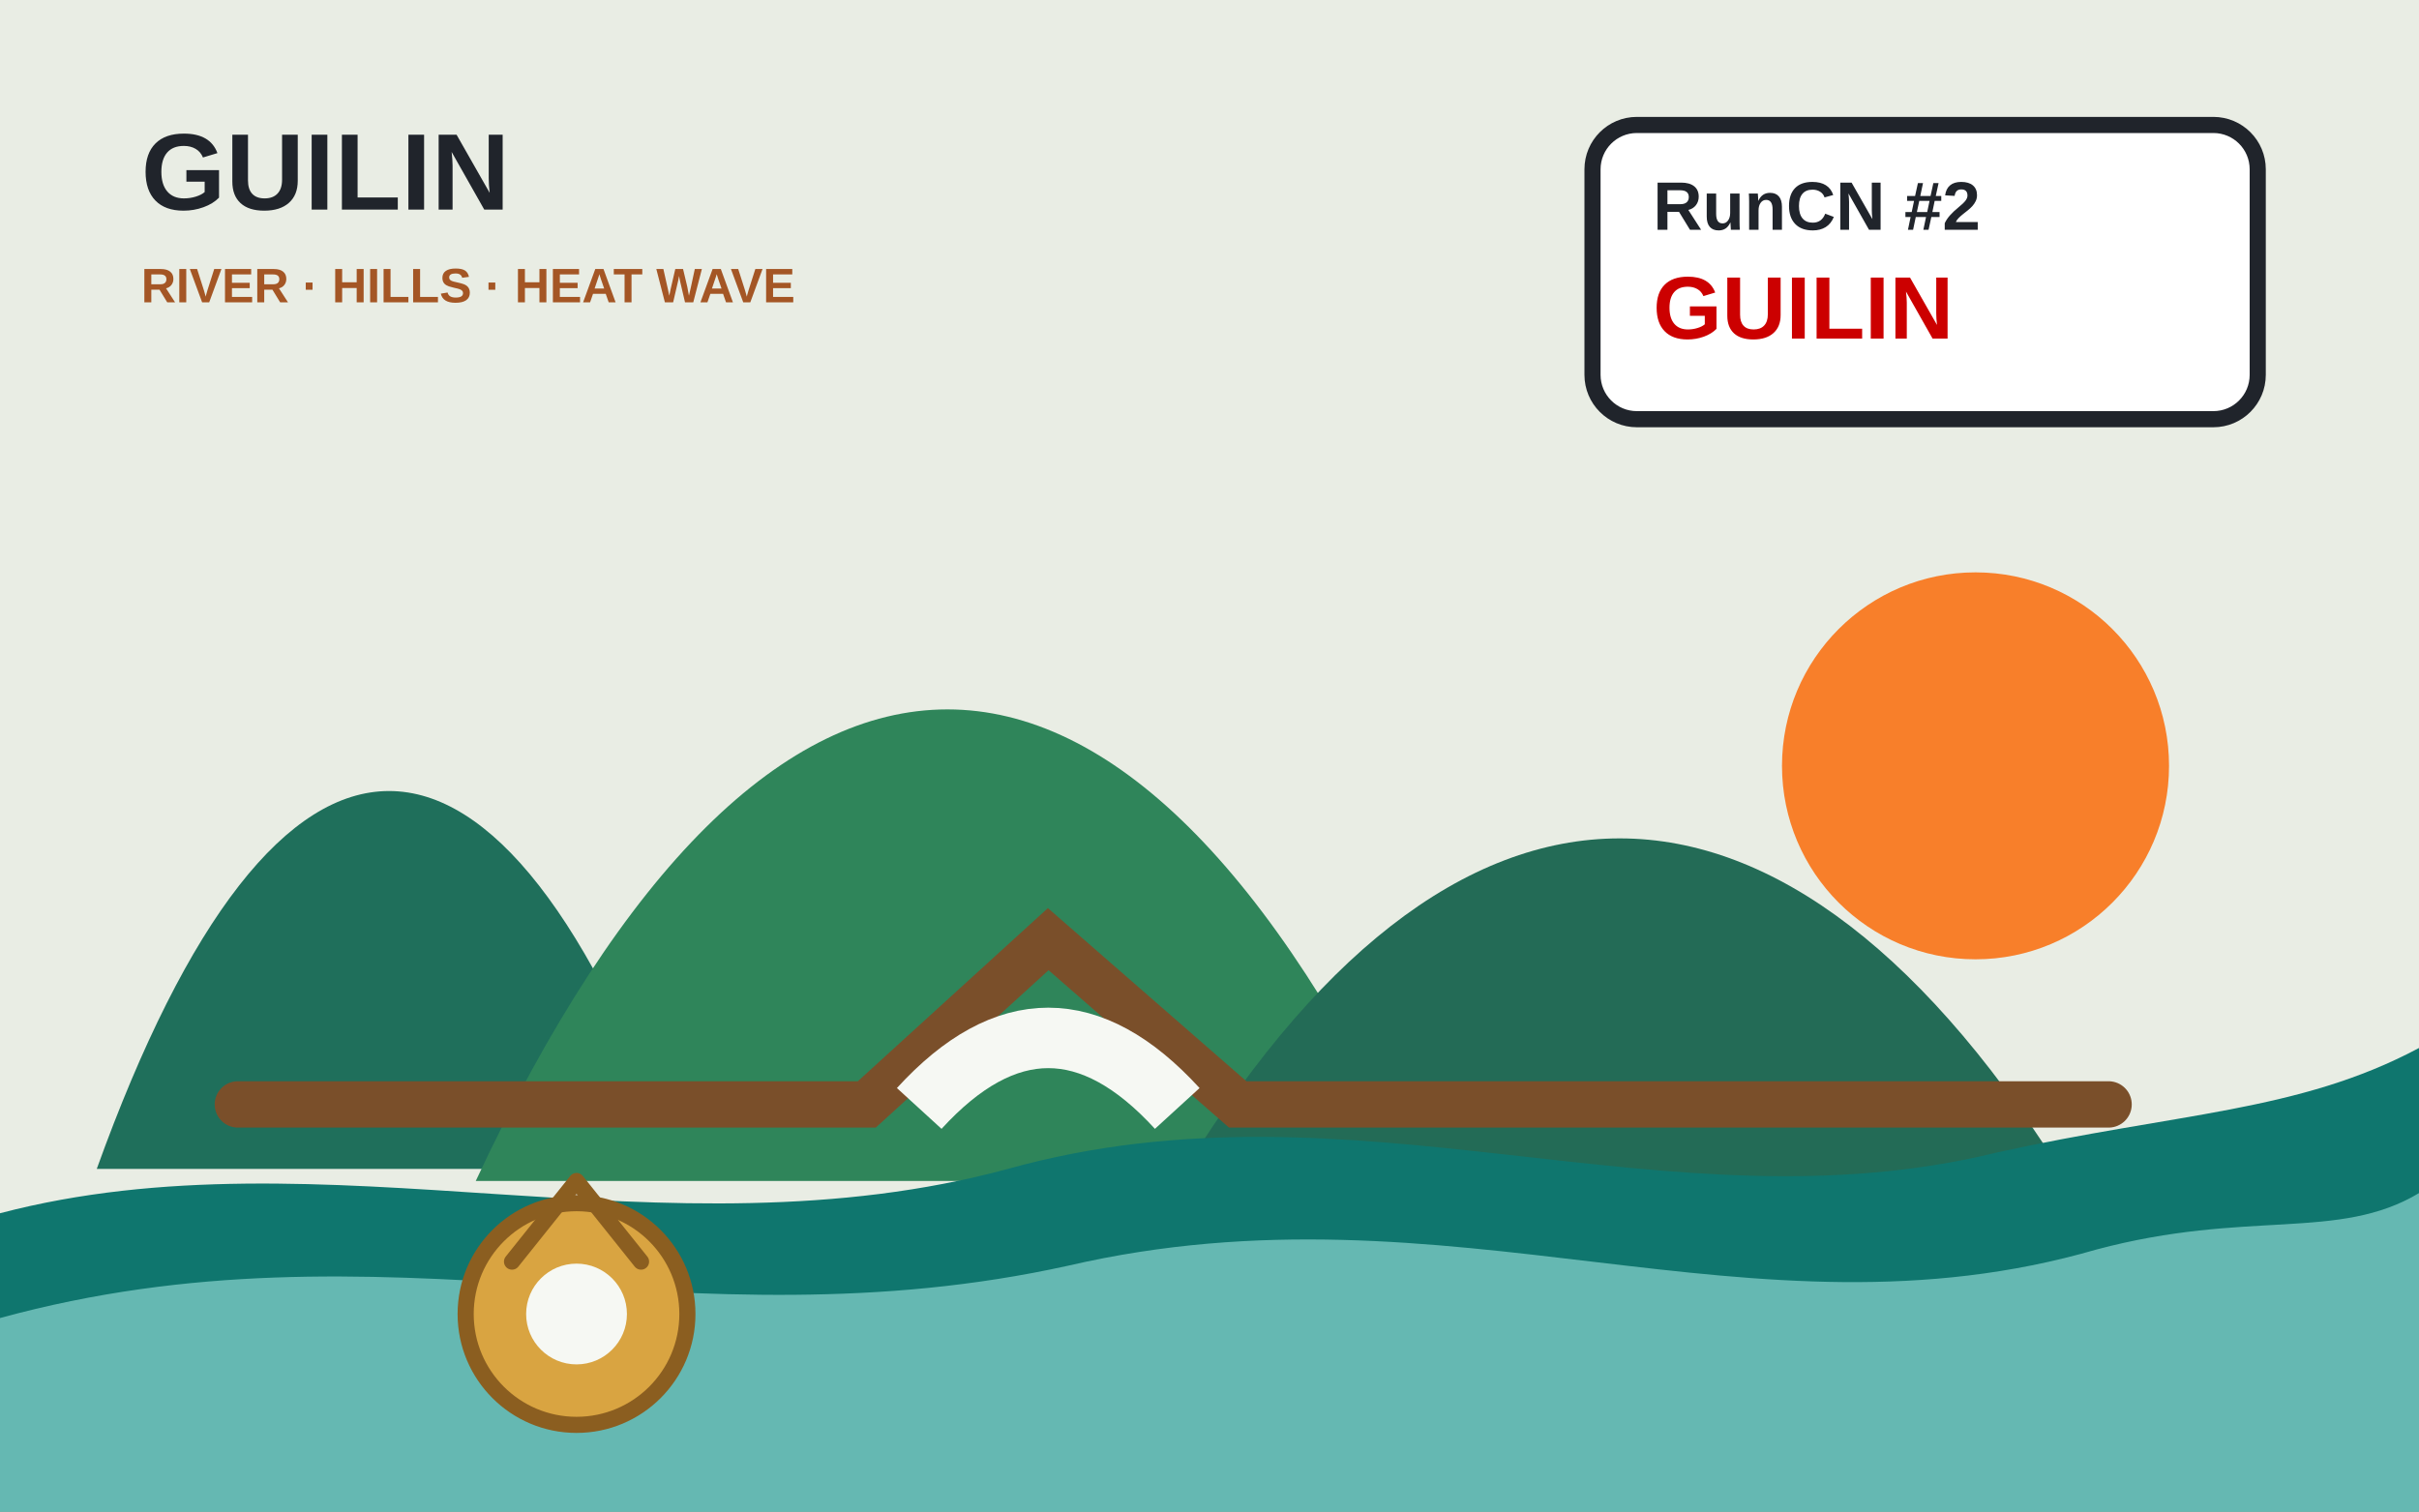
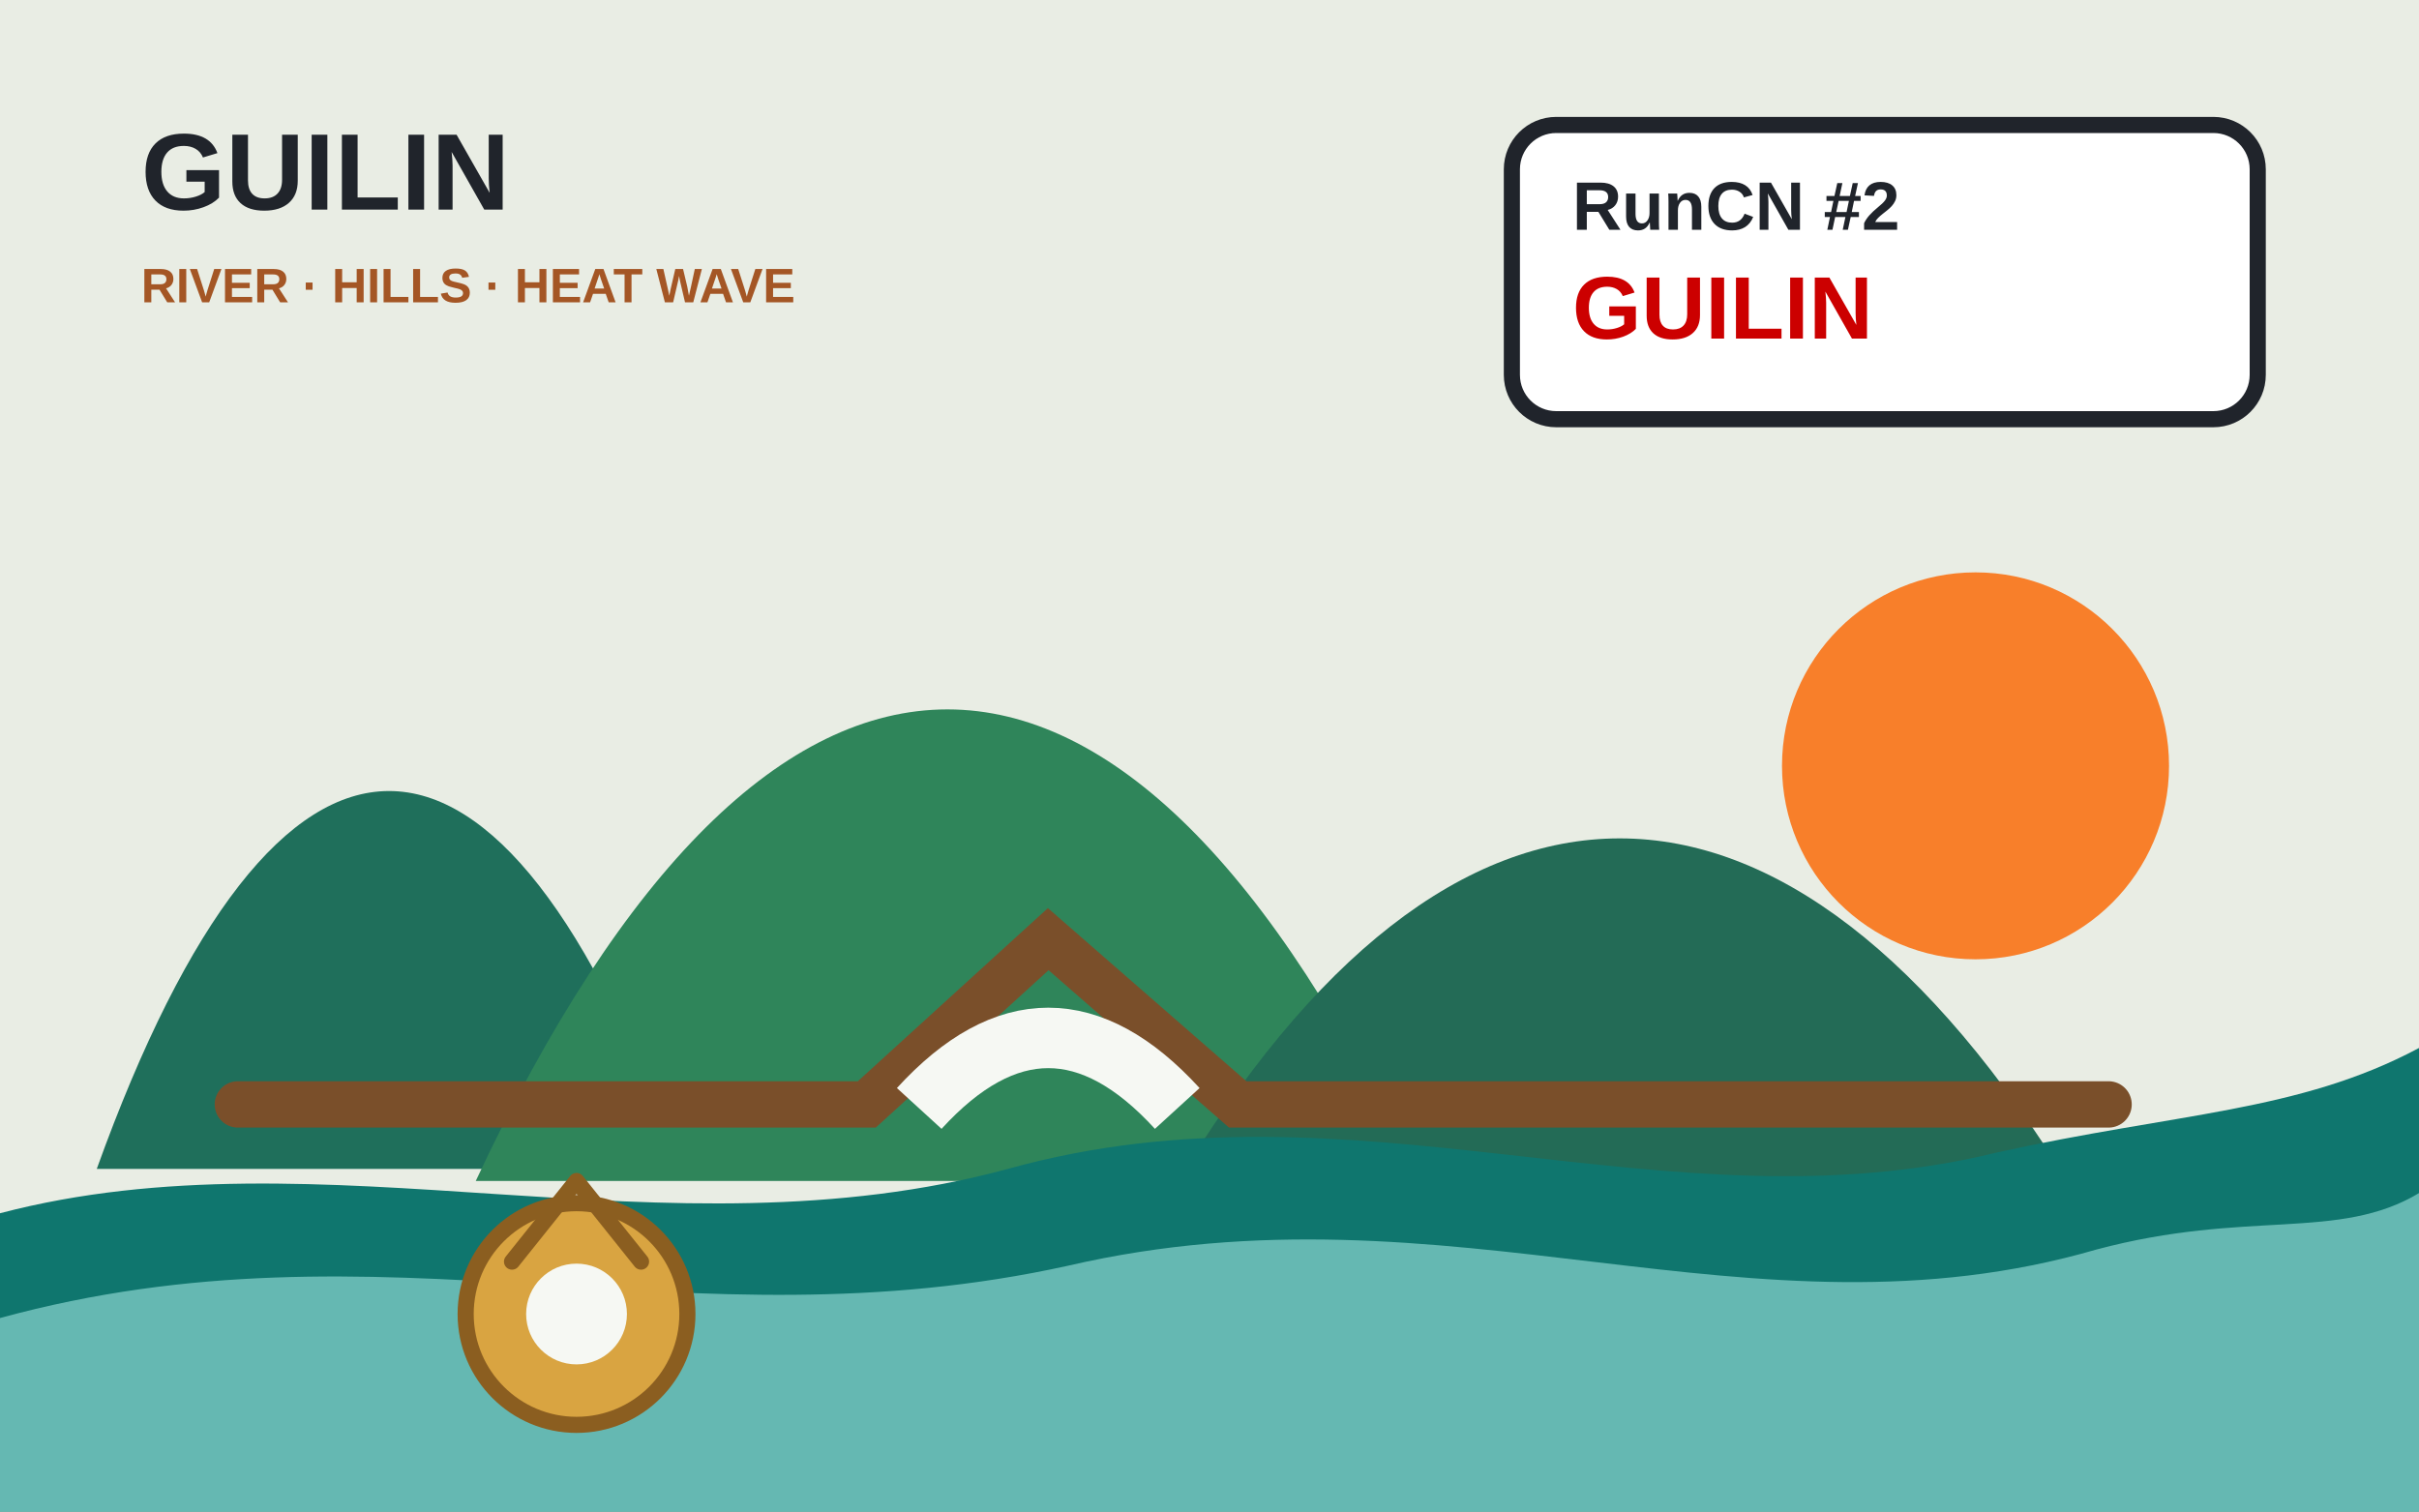
<svg xmlns="http://www.w3.org/2000/svg" viewBox="0 0 1200 750" role="img" aria-labelledby="title desc">
  <rect width="1200" height="750" fill="#e9ede4" />
  <g transform="translate(70 104)">
    <text x="0" y="0" font-family="Arial, Helvetica, sans-serif" font-size="54" font-weight="900" fill="#20242b">GUILIN</text>
    <text x="0" y="46" font-family="Arial, Helvetica, sans-serif" font-size="24" font-weight="700" fill="#a45625">RIVER · HILLS · HEAT WAVE</text>
  </g>
-   <rect x="790" y="62" width="330" height="146" rx="22" fill="#ffffff" stroke="#20242b" stroke-width="8" />
-   <text x="820" y="114" font-family="Arial, Helvetica, sans-serif" font-size="34" font-weight="900" fill="#20242b">RunCN #2</text>
-   <text x="820" y="168" font-family="Arial, Helvetica, sans-serif" font-size="44" font-weight="900" fill="#cc0000">GUILIN</text>
+   <rect x="750" y="62" width="370" height="146" rx="22" fill="#ffffff" stroke="#20242b" stroke-width="8" />
+   <text x="780" y="114" font-family="Arial, Helvetica, sans-serif" font-size="34" font-weight="900" fill="#20242b">RunCN #2</text>
+   <text x="780" y="168" font-family="Arial, Helvetica, sans-serif" font-size="44" font-weight="900" fill="#cc0000">GUILIN</text>
  <circle cx="980" cy="380" r="96" fill="#f97316" opacity="0.9" />
  <path d="M48 580 C138 330 248 330 338 580 Z" fill="#1f6f5b" />
  <path d="M236 586 C382 274 558 274 704 586 Z" fill="#2f855a" />
  <path d="M582 590 C720 358 886 358 1028 590 Z" fill="#236b56" />
  <path d="M0 602 C160 560 330 626 500 580 C672 532 826 612 990 572 C1080 552 1140 552 1200 520 L1200 750 L0 750 Z" fill="#0f766e" />
  <path d="M0 654 C190 602 340 670 530 628 C720 584 868 670 1040 620 C1115 600 1160 616 1200 592 L1200 750 L0 750 Z" fill="#65b8b2" />
  <path d="M118 548 L430 548 L520 466 L614 548 L1046 548" stroke="#7a4f2a" stroke-width="23" stroke-linecap="round" fill="none" />
  <path d="M456 550 Q520 480 584 550" stroke="#f6f8f3" stroke-width="30" fill="none" />
  <circle cx="286" cy="652" r="55" fill="#d9a441" stroke="#8b5e20" stroke-width="8" />
  <circle cx="286" cy="652" r="25" fill="#f6f8f3" />
  <path d="M254 626 L286 586 L318 626" stroke="#8b5e20" stroke-width="8" stroke-linecap="round" stroke-linejoin="round" fill="none" />
</svg>
